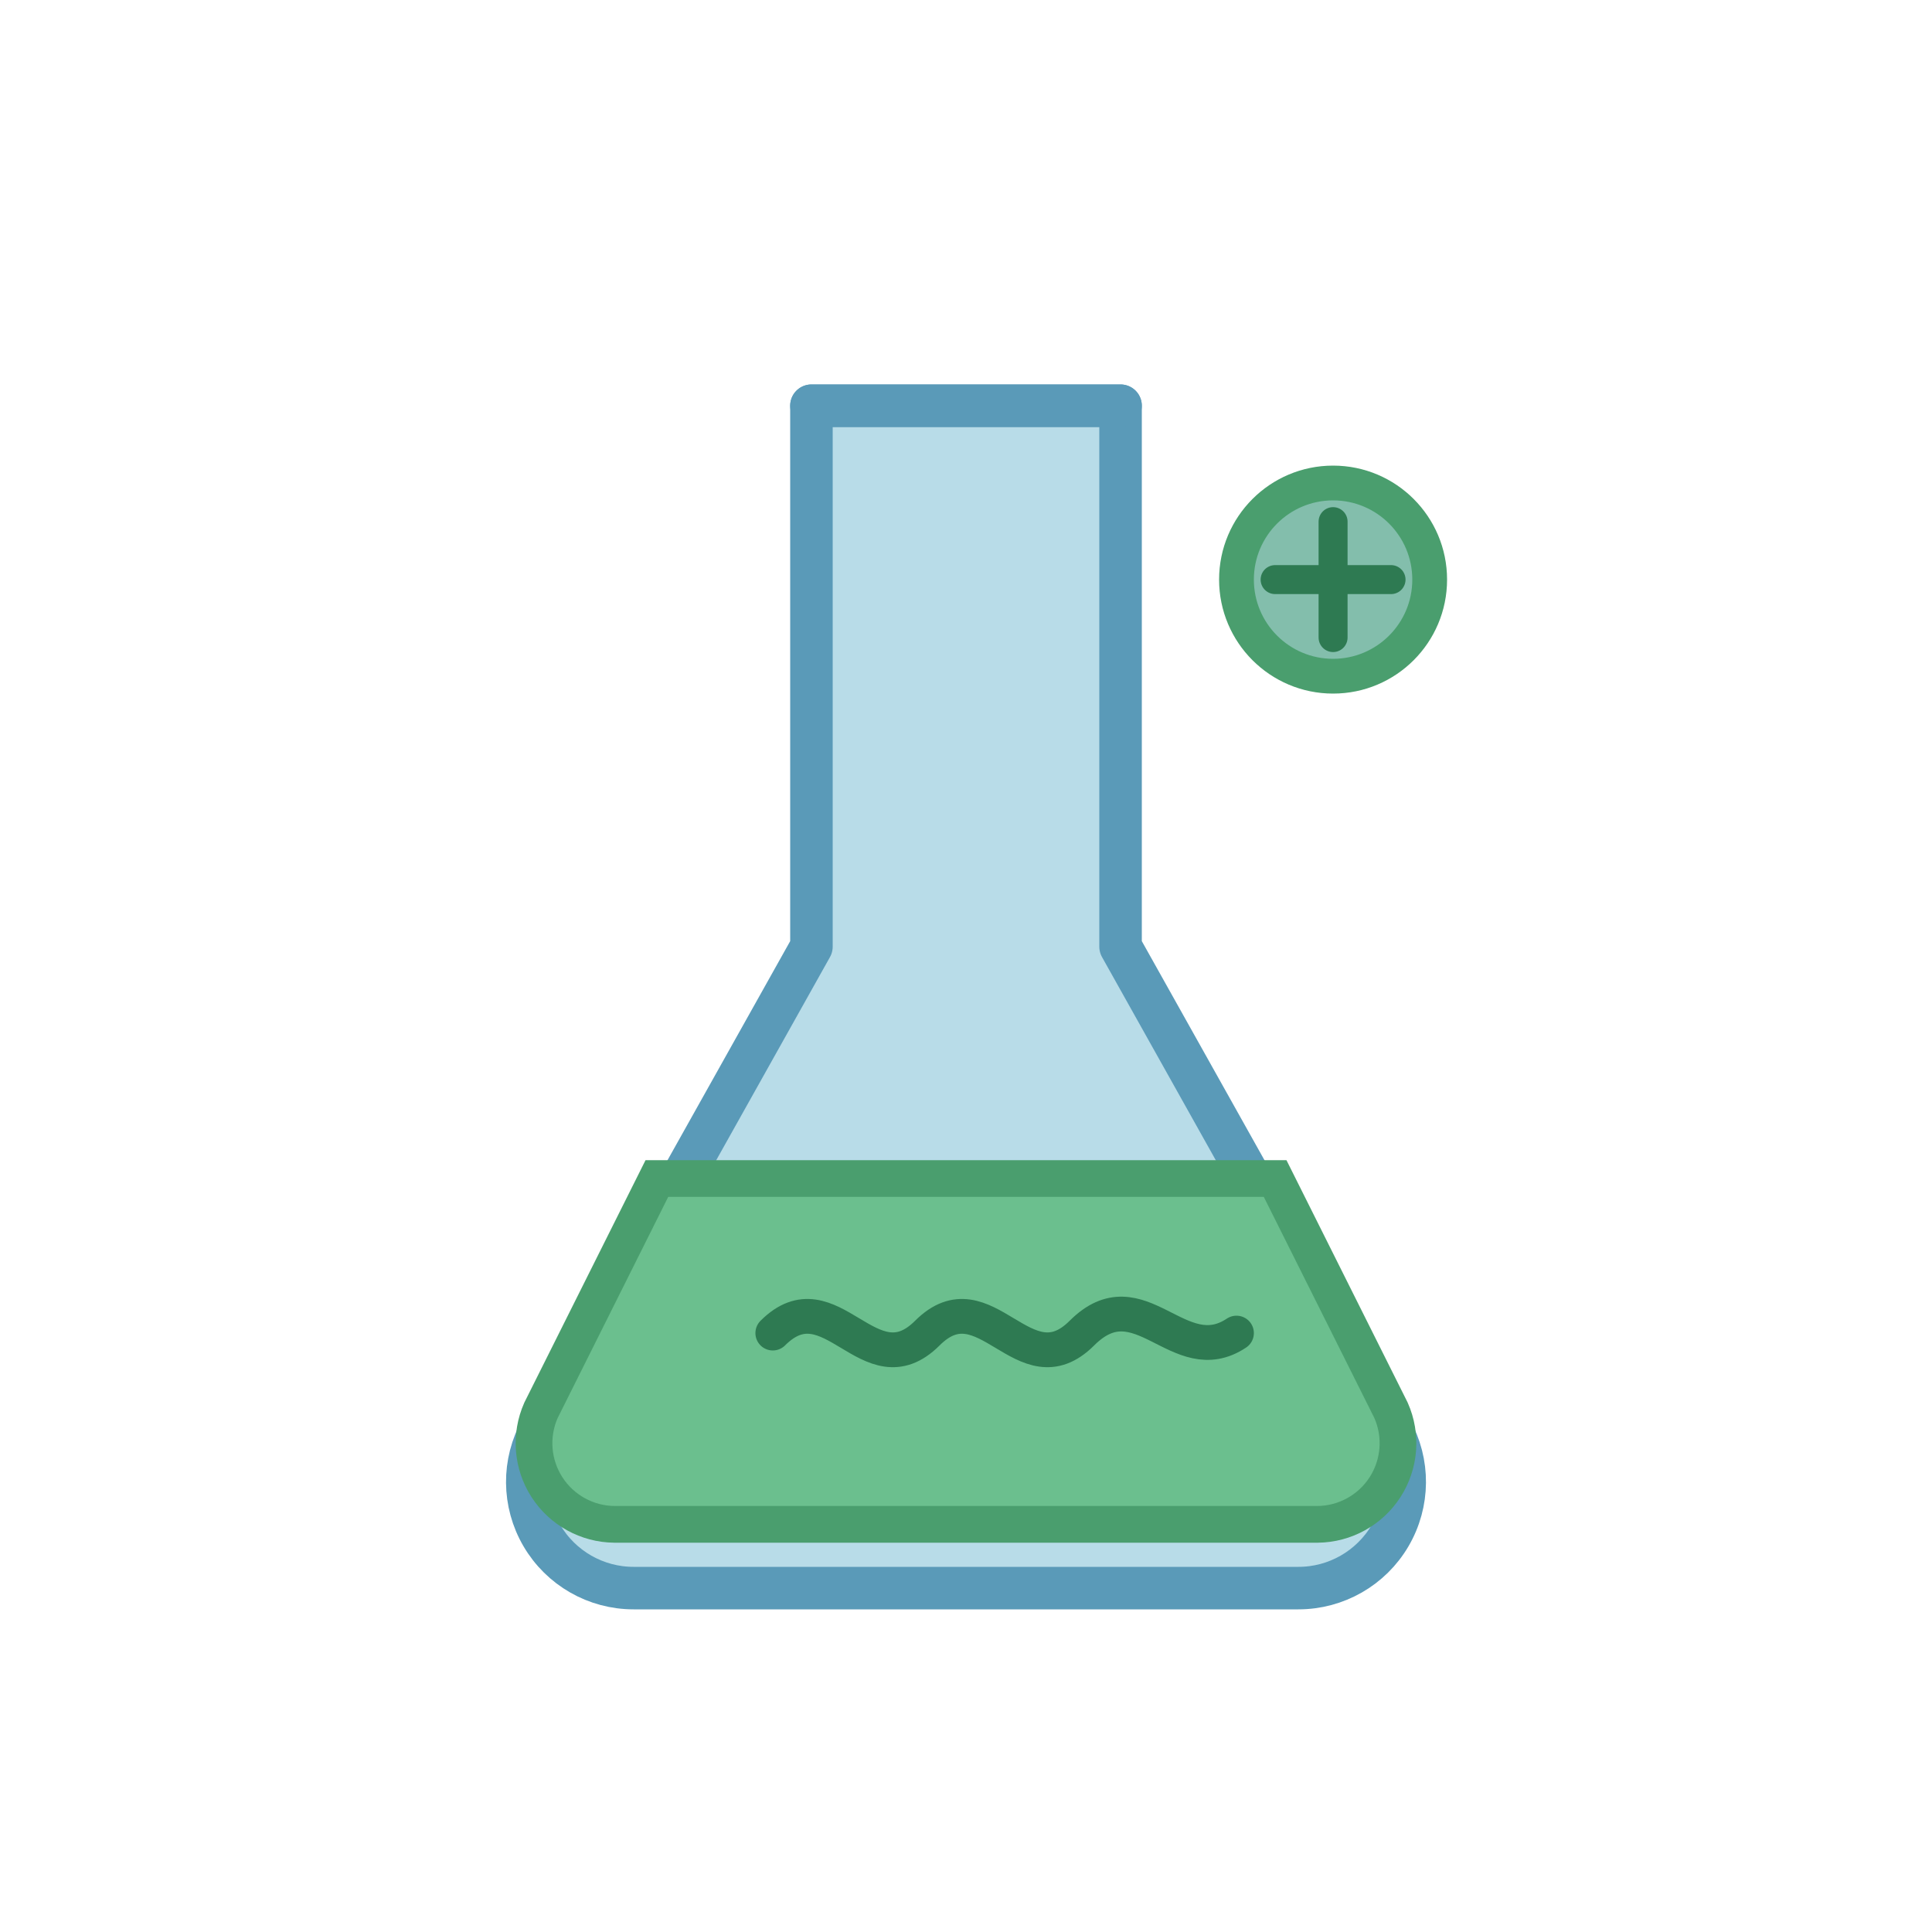
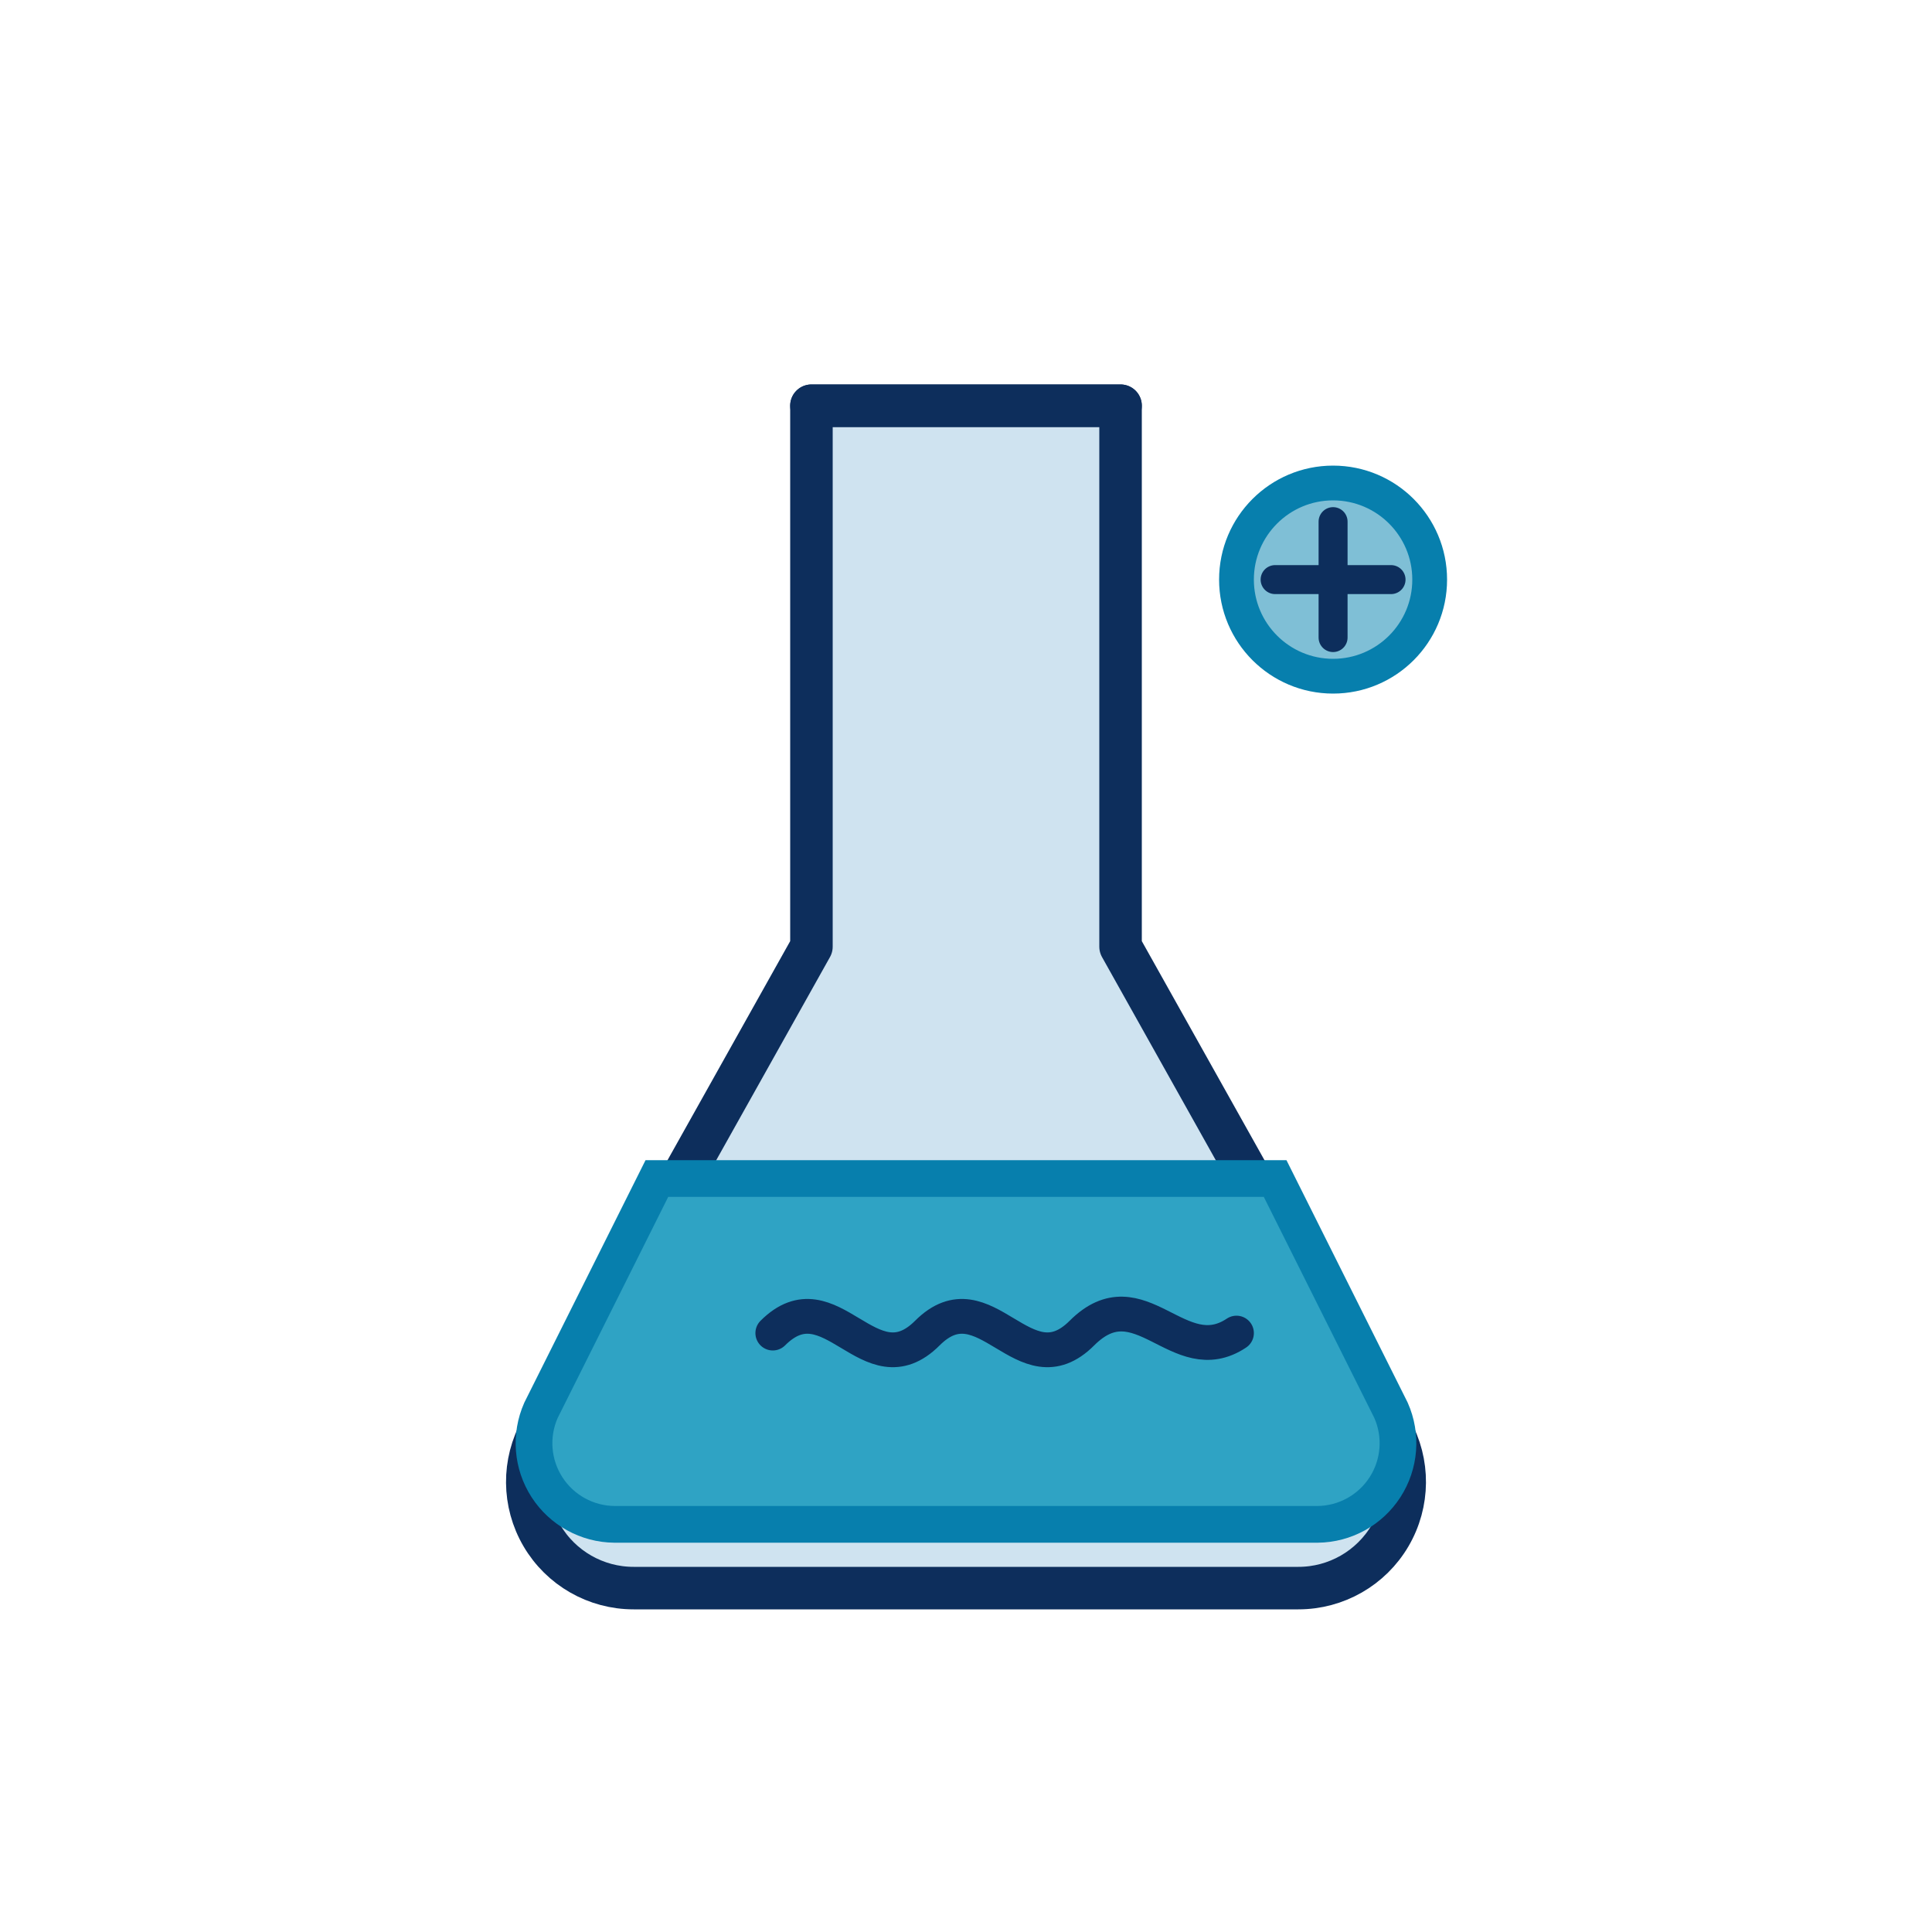
<svg xmlns="http://www.w3.org/2000/svg" width="180" height="180" viewBox="0 0 100 100" fill="none">
-   <path d="M42 21h16v28l14 25a5.5 5.5 0 0 1-4.8 8.2H32.8A5.5 5.5 0 0 1 28 74l14-25V21Z" fill="#B8DCE8" stroke="#5A9AB8" stroke-width="2.2" stroke-linejoin="round" />
-   <path d="M42 21h16" stroke="#5A9AB8" stroke-width="2.2" stroke-linecap="round" />
-   <path d="M34 61h32l6 12a4.2 4.2 0 0 1-3.8 5.9H31.8A4.2 4.2 0 0 1 28 73l6-12Z" fill="#6BBF8E" stroke="#4A9E6E" stroke-width="1.9" />
-   <path d="M40 69c3-3 5 3 8 0s5 3 8 0 5 2 8 0" stroke="#2E7A52" stroke-width="1.8" stroke-linecap="round" />
-   <circle cx="69" cy="30" r="5" fill="#83BEAC" stroke="#4A9E6E" stroke-width="1.8" />
-   <path d="M69 27v6M66 30h6" stroke="#2E7A52" stroke-width="1.5" stroke-linecap="round" />
+   <path d="M42 21h16v28l14 25a5.5 5.5 0 0 1-4.8 8.2H32.8A5.5 5.5 0 0 1 28 74l14-25V21Z" fill="#CFE3F0" stroke="#0D2E5C" stroke-width="2.2" stroke-linejoin="round" />
+   <path d="M42 21h16" stroke="#0D2E5C" stroke-width="2.2" stroke-linecap="round" />
+   <path d="M34 61h32l6 12a4.2 4.2 0 0 1-3.8 5.9H31.8A4.2 4.2 0 0 1 28 73l6-12Z" fill="#2FA3C4" stroke="#077FAD" stroke-width="1.9" />
+   <path d="M40 69c3-3 5 3 8 0s5 3 8 0 5 2 8 0" stroke="#0D2E5C" stroke-width="1.8" stroke-linecap="round" />
+   <circle cx="69" cy="30" r="5" fill="#7FBFD6" stroke="#077FAD" stroke-width="1.8" />
+   <path d="M69 27v6M66 30h6" stroke="#0D2E5C" stroke-width="1.5" stroke-linecap="round" />
</svg>
